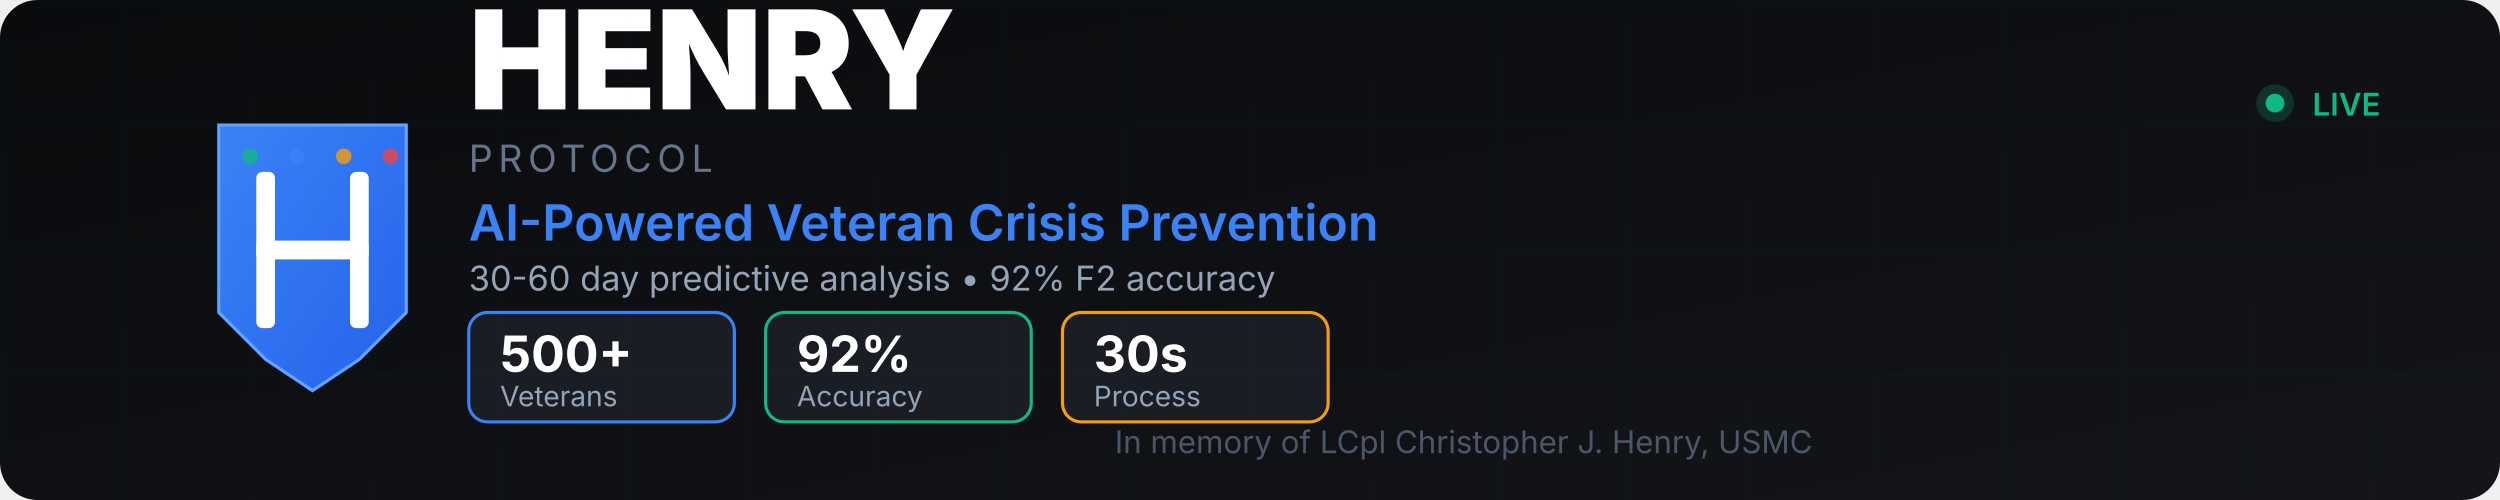
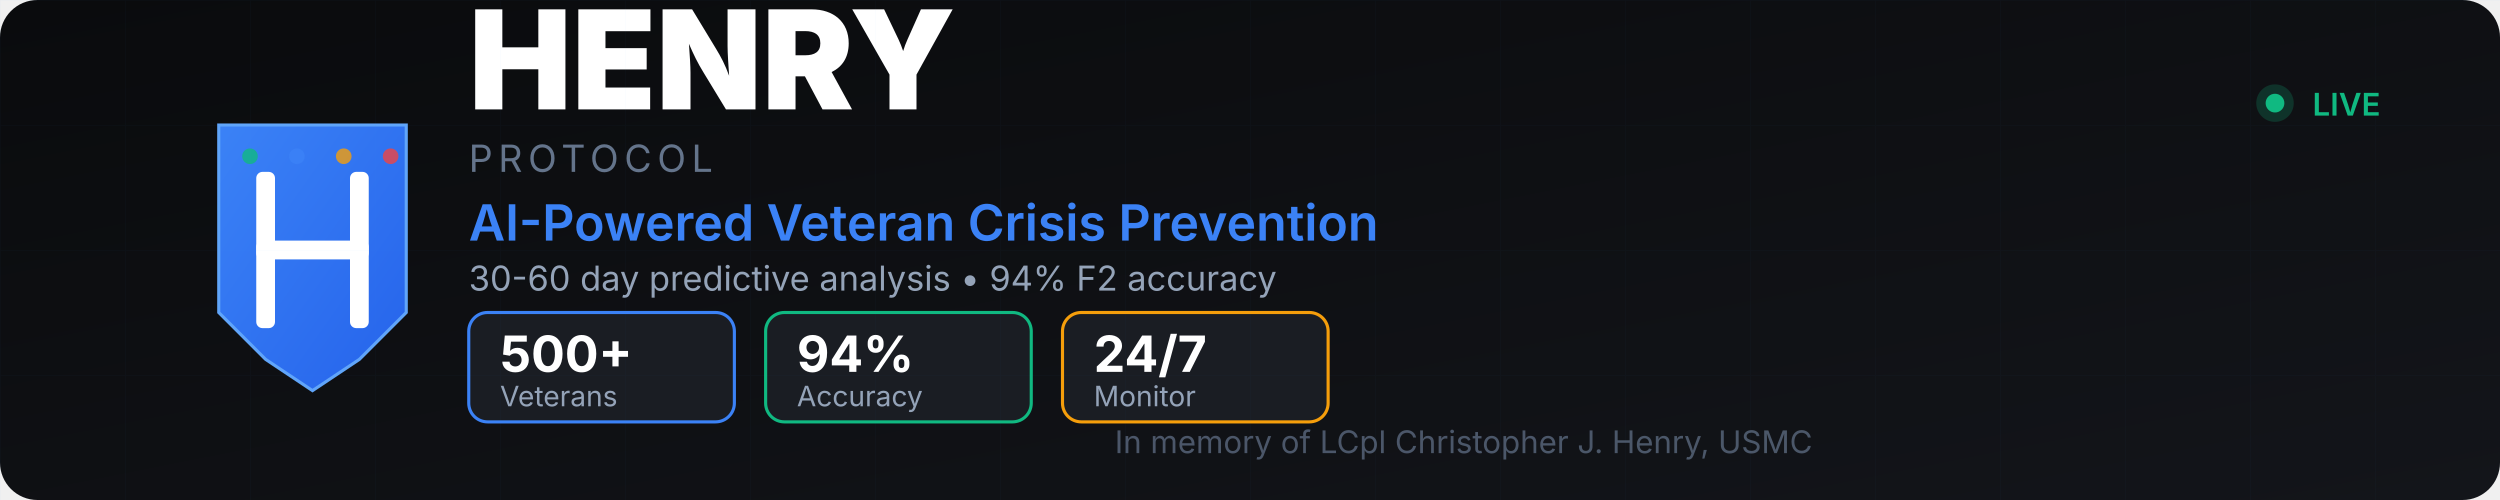
<svg xmlns="http://www.w3.org/2000/svg" width="800" height="160" viewBox="0 0 800 160">
  <defs>
    <linearGradient id="bgGradient" x1="0%" y1="0%" x2="100%" y2="100%">
      <stop offset="0%" style="stop-color:#0a0b0d;stop-opacity:1" />
      <stop offset="100%" style="stop-color:#13151a;stop-opacity:1" />
    </linearGradient>
    <linearGradient id="shieldGradient" x1="0%" y1="0%" x2="100%" y2="100%">
      <stop offset="0%" style="stop-color:#3b82f6;stop-opacity:1" />
      <stop offset="100%" style="stop-color:#2563eb;stop-opacity:1" />
    </linearGradient>
    <linearGradient id="textGradient" x1="0%" y1="0%" x2="100%" y2="100%">
      <stop offset="0%" style="stop-color:#ffffff;stop-opacity:1" />
      <stop offset="50%" style="stop-color:#e2e8f0;stop-opacity:1" />
      <stop offset="100%" style="stop-color:#cbd5e1;stop-opacity:0.9" />
    </linearGradient>
    <linearGradient id="glassGradient" x1="0%" y1="0%" x2="100%" y2="100%">
      <stop offset="0%" style="stop-color:#ffffff;stop-opacity:0.25" />
      <stop offset="50%" style="stop-color:#ffffff;stop-opacity:0.1" />
      <stop offset="100%" style="stop-color:#ffffff;stop-opacity:0.05" />
    </linearGradient>
    <linearGradient id="textureGradient" x1="0%" y1="0%" x2="100%" y2="100%">
      <stop offset="0%" style="stop-color:#1a1d23;stop-opacity:0.8" />
      <stop offset="50%" style="stop-color:#0a0b0d;stop-opacity:0.9" />
      <stop offset="100%" style="stop-color:#13151a;stop-opacity:0.7" />
    </linearGradient>
    <filter id="shadow" x="-20%" y="-20%" width="140%" height="140%">
      <feDropShadow dx="0" dy="2" stdDeviation="4" flood-color="#000000" flood-opacity="0.25" />
    </filter>
    <filter id="glow" x="-50%" y="-50%" width="200%" height="200%">
      <feGaussianBlur stdDeviation="4" result="coloredBlur" />
      <feOffset dx="0" dy="1" result="offsetBlur" />
      <feMerge>
        <feMergeNode in="offsetBlur" />
        <feMergeNode in="SourceGraphic" />
      </feMerge>
    </filter>
    <filter id="glass" x="-20%" y="-20%" width="140%" height="140%">
      <feGaussianBlur in="SourceAlpha" stdDeviation="2" result="blur" />
      <feOffset in="blur" dx="1" dy="1" result="offsetBlur" />
      <feFlood flood-color="#ffffff" flood-opacity="0.1" />
      <feComposite in2="offsetBlur" operator="in" />
      <feMerge>
        <feMergeNode />
        <feMergeNode in="SourceGraphic" />
      </feMerge>
    </filter>
    <filter id="innerGlow" x="-50%" y="-50%" width="200%" height="200%">
      <feGaussianBlur stdDeviation="2" result="innerColoredBlur" />
      <feOffset dx="0" dy="-1" result="innerOffset" />
      <feComposite in2="innerOffset" operator="over" />
    </filter>
  </defs>
  <rect width="800" height="160" fill="url(#bgGradient)" rx="12" />
  <g transform="translate(40, 25)">
    <path d="M60,15 L90,15 L90,75 L75,90 L60,100 L45,90 L30,75 L30,15 L60,15 Z" fill="url(#shieldGradient)" stroke="#60a5fa" stroke-width="1" />
    <g fill="#ffffff">
      <rect x="42" y="30" width="6" height="50" rx="2" />
      <rect x="72" y="30" width="6" height="50" rx="2" />
      <rect x="42" y="52" width="36" height="6" rx="2" />
    </g>
    <g opacity="0.8">
      <circle cx="40" cy="25" r="2.5" fill="#10b981" />
      <circle cx="55" cy="25" r="2.5" fill="#3b82f6" />
      <circle cx="70" cy="25" r="2.5" fill="#f59e0b" />
      <circle cx="85" cy="25" r="2.5" fill="#ef4444" />
    </g>
  </g>
  <g transform="translate(150, 35)">
    <text font-family="Inter, sans-serif" font-size="44" font-weight="900" fill="#ffffff">
      HENRY
    </text>
    <text font-family="Inter, sans-serif" font-size="12" fill="#64748b" y="20" letter-spacing="0.15em">
      PROTOCOL
    </text>
    <text font-family="Inter, sans-serif" font-size="16" fill="#3b82f6" y="42" font-weight="600">
      AI-Powered Veteran Crisis Prevention
    </text>
    <text font-family="Inter, sans-serif" font-size="11" fill="#94a3b8" y="58">
-       30-60 day predictive analysis • 92% F2 accuracy
+       30-60 day predictive analysis • 94% F2 accuracy
    </text>
  </g>
  <g transform="translate(150, 100)">
    <rect x="0" y="0" width="85" height="35" rx="6" fill="#1a1d23" stroke="#3b82f6" stroke-width="1" />
    <text font-family="Inter, sans-serif" font-size="16" font-weight="bold" fill="#ffffff" x="10" y="19">500+</text>
    <text font-family="Inter, sans-serif" font-size="9" fill="#94a3b8" x="10" y="30">Veterans</text>
    <rect x="95" y="0" width="85" height="35" rx="6" fill="#1a1d23" stroke="#10b981" stroke-width="1" />
-     <text font-family="Inter, sans-serif" font-size="16" font-weight="bold" fill="#ffffff" x="105" y="19">92%</text>
+     <text font-family="Inter, sans-serif" font-size="16" font-weight="bold" fill="#ffffff" x="105" y="19">94%</text>
    <text font-family="Inter, sans-serif" font-size="9" fill="#94a3b8" x="105" y="30">Accuracy</text>
    <rect x="190" y="0" width="85" height="35" rx="6" fill="#1a1d23" stroke="#f59e0b" stroke-width="1" />
-     <text font-family="Inter, sans-serif" font-size="16" font-weight="bold" fill="#ffffff" x="200" y="19">30s</text>
-     <text font-family="Inter, sans-serif" font-size="9" fill="#94a3b8" x="200" y="30">Process</text>
+     <text font-family="Inter, sans-serif" font-size="16" font-weight="bold" fill="#ffffff" x="200" y="19">24/7</text>
+     <text font-family="Inter, sans-serif" font-size="9" fill="#94a3b8" x="200" y="30">Monitor</text>
  </g>
  <g transform="translate(720, 25)">
    <circle cx="8" cy="8" r="6" fill="#10b981" opacity="0.2" />
    <circle cx="8" cy="8" r="3" fill="#10b981">
      <animate attributeName="opacity" values="1;0.3;1" dur="2s" repeatCount="indefinite" />
    </circle>
    <text font-family="Inter, sans-serif" font-size="10" fill="#10b981" x="20" y="12" font-weight="600">LIVE</text>
  </g>
  <g transform="translate(580, 145)">
    <text font-family="Inter, sans-serif" font-size="10" fill="#64748b" opacity="0.7" text-anchor="end">
      In memory of LCpl Christopher J. Henry, USMC
    </text>
  </g>
  <g opacity="0.03">
    <defs>
      <pattern id="grid" x="0" y="0" width="40" height="40" patternUnits="userSpaceOnUse">
        <path d="M 40 0 L 0 0 0 40" fill="none" stroke="#3b82f6" stroke-width="0.5" />
      </pattern>
    </defs>
    <rect width="800" height="160" fill="url(#grid)" />
  </g>
</svg>
